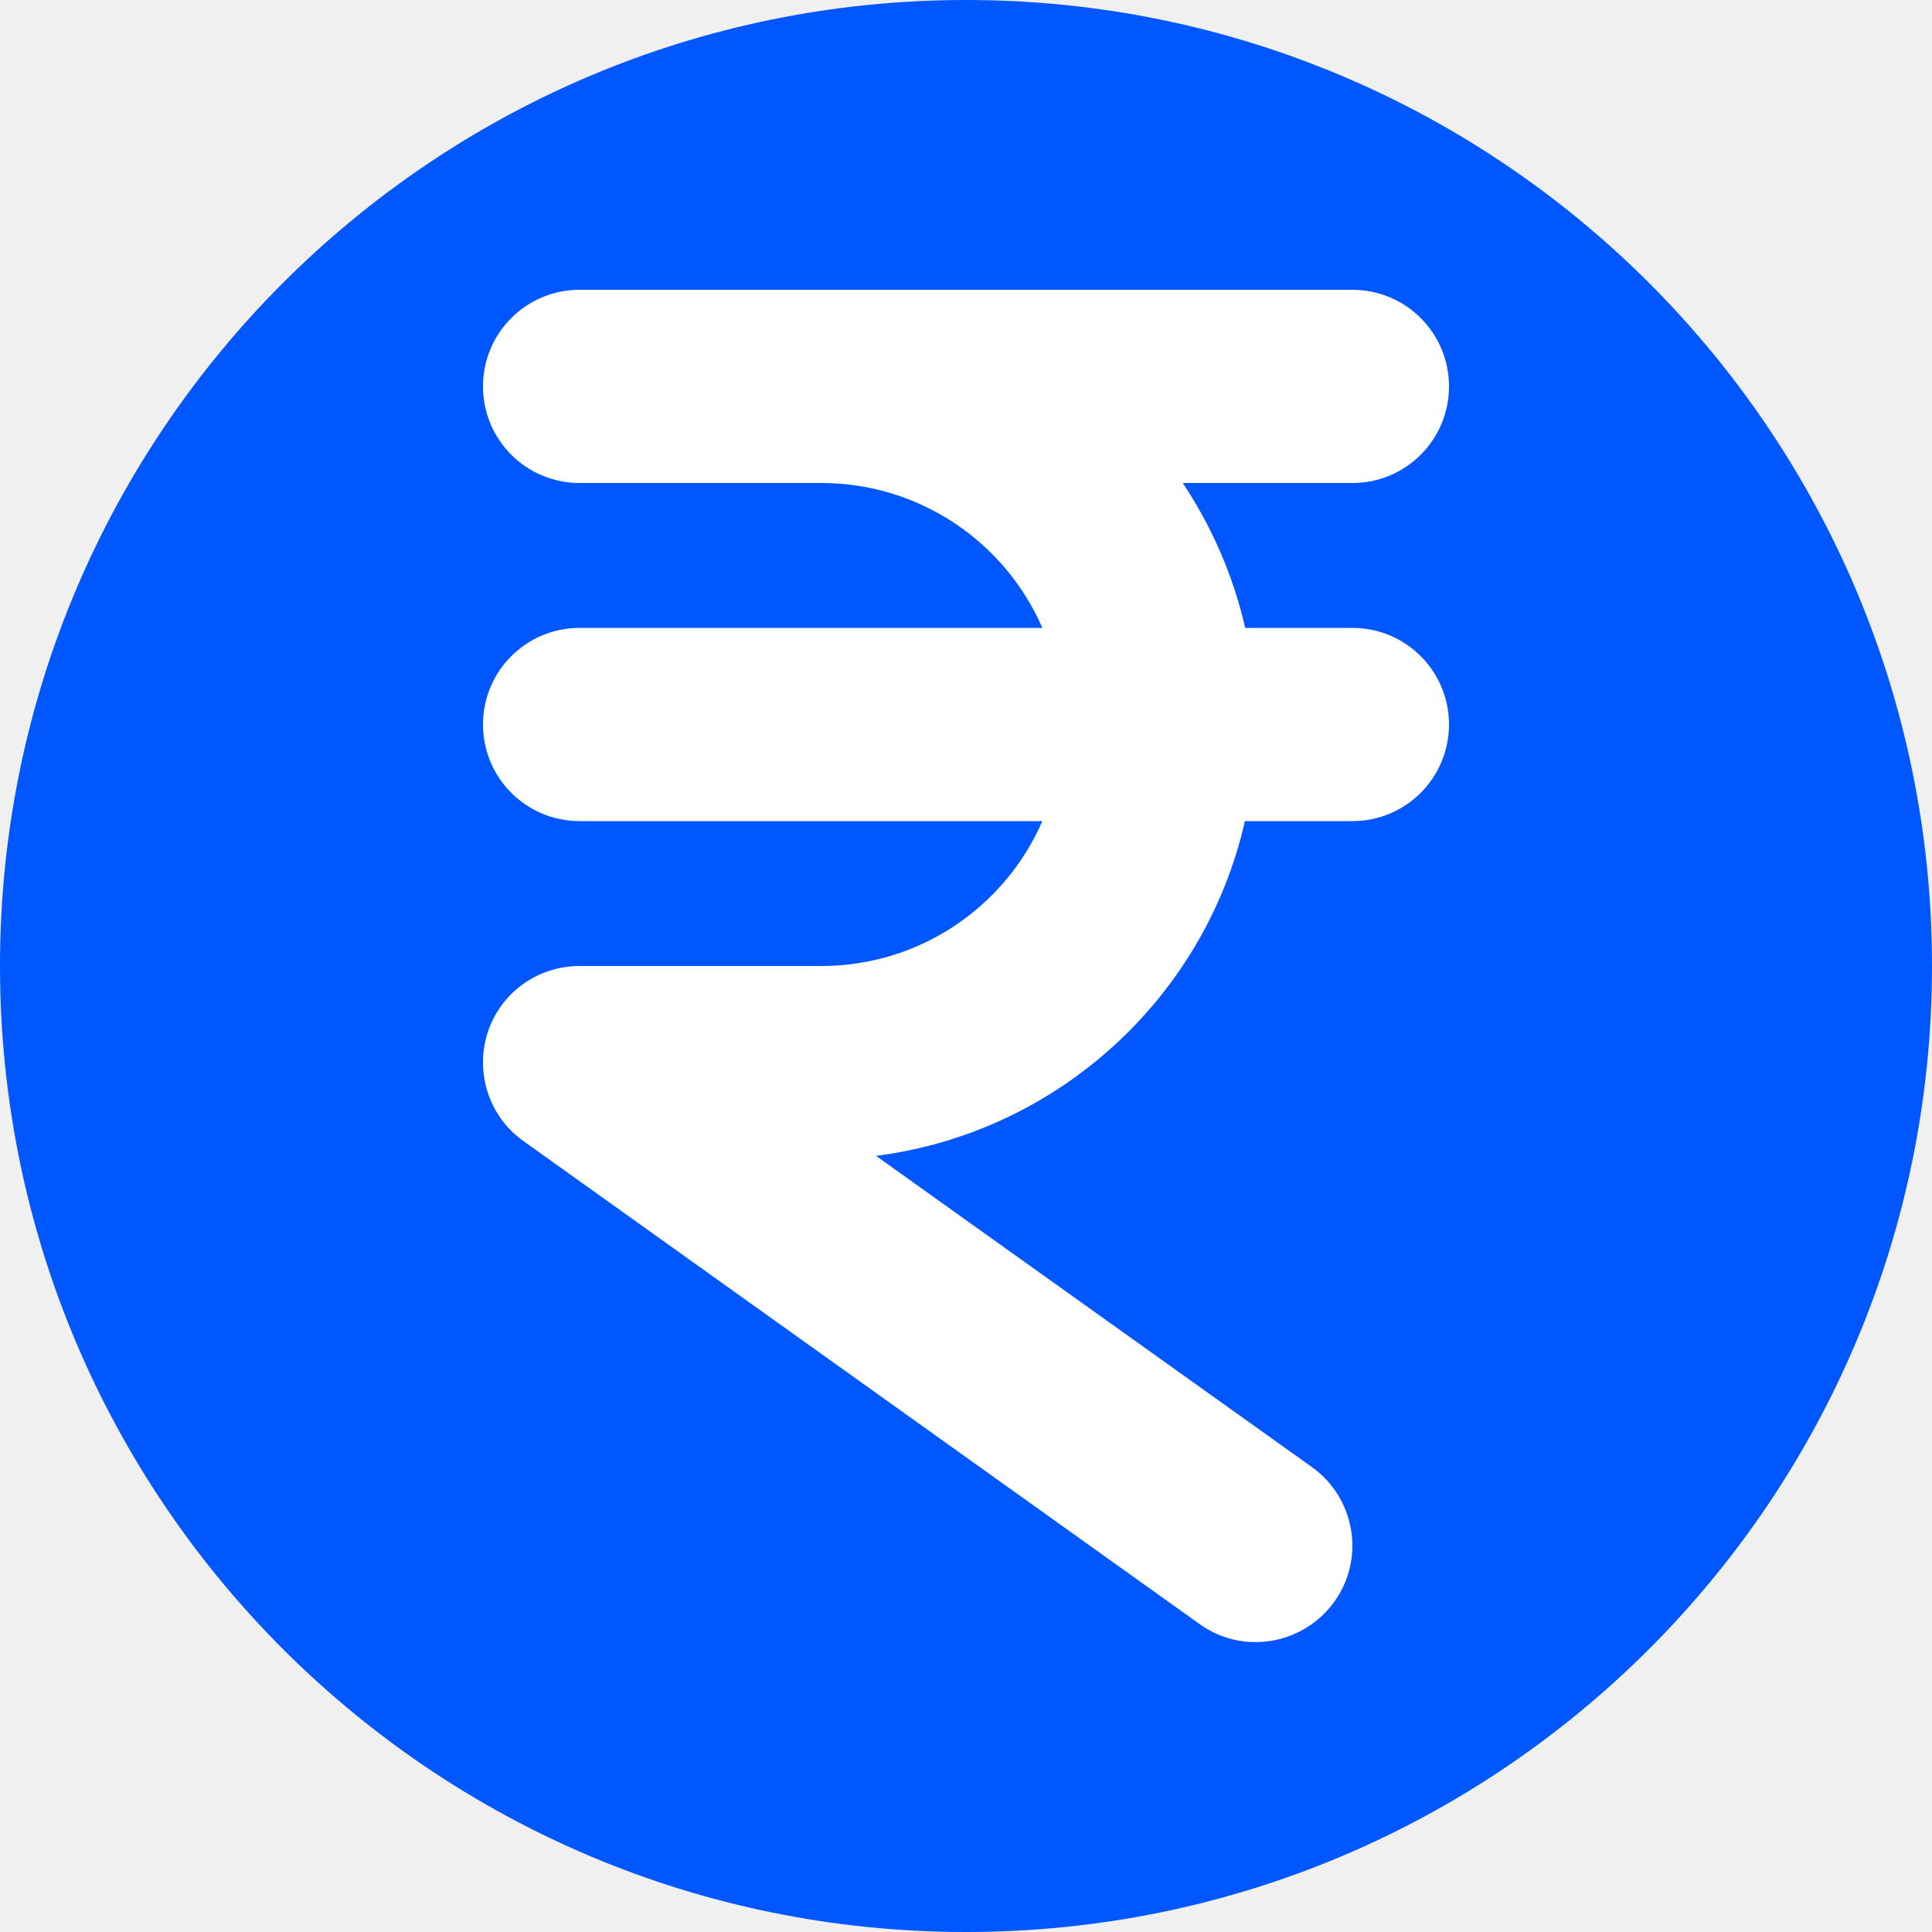
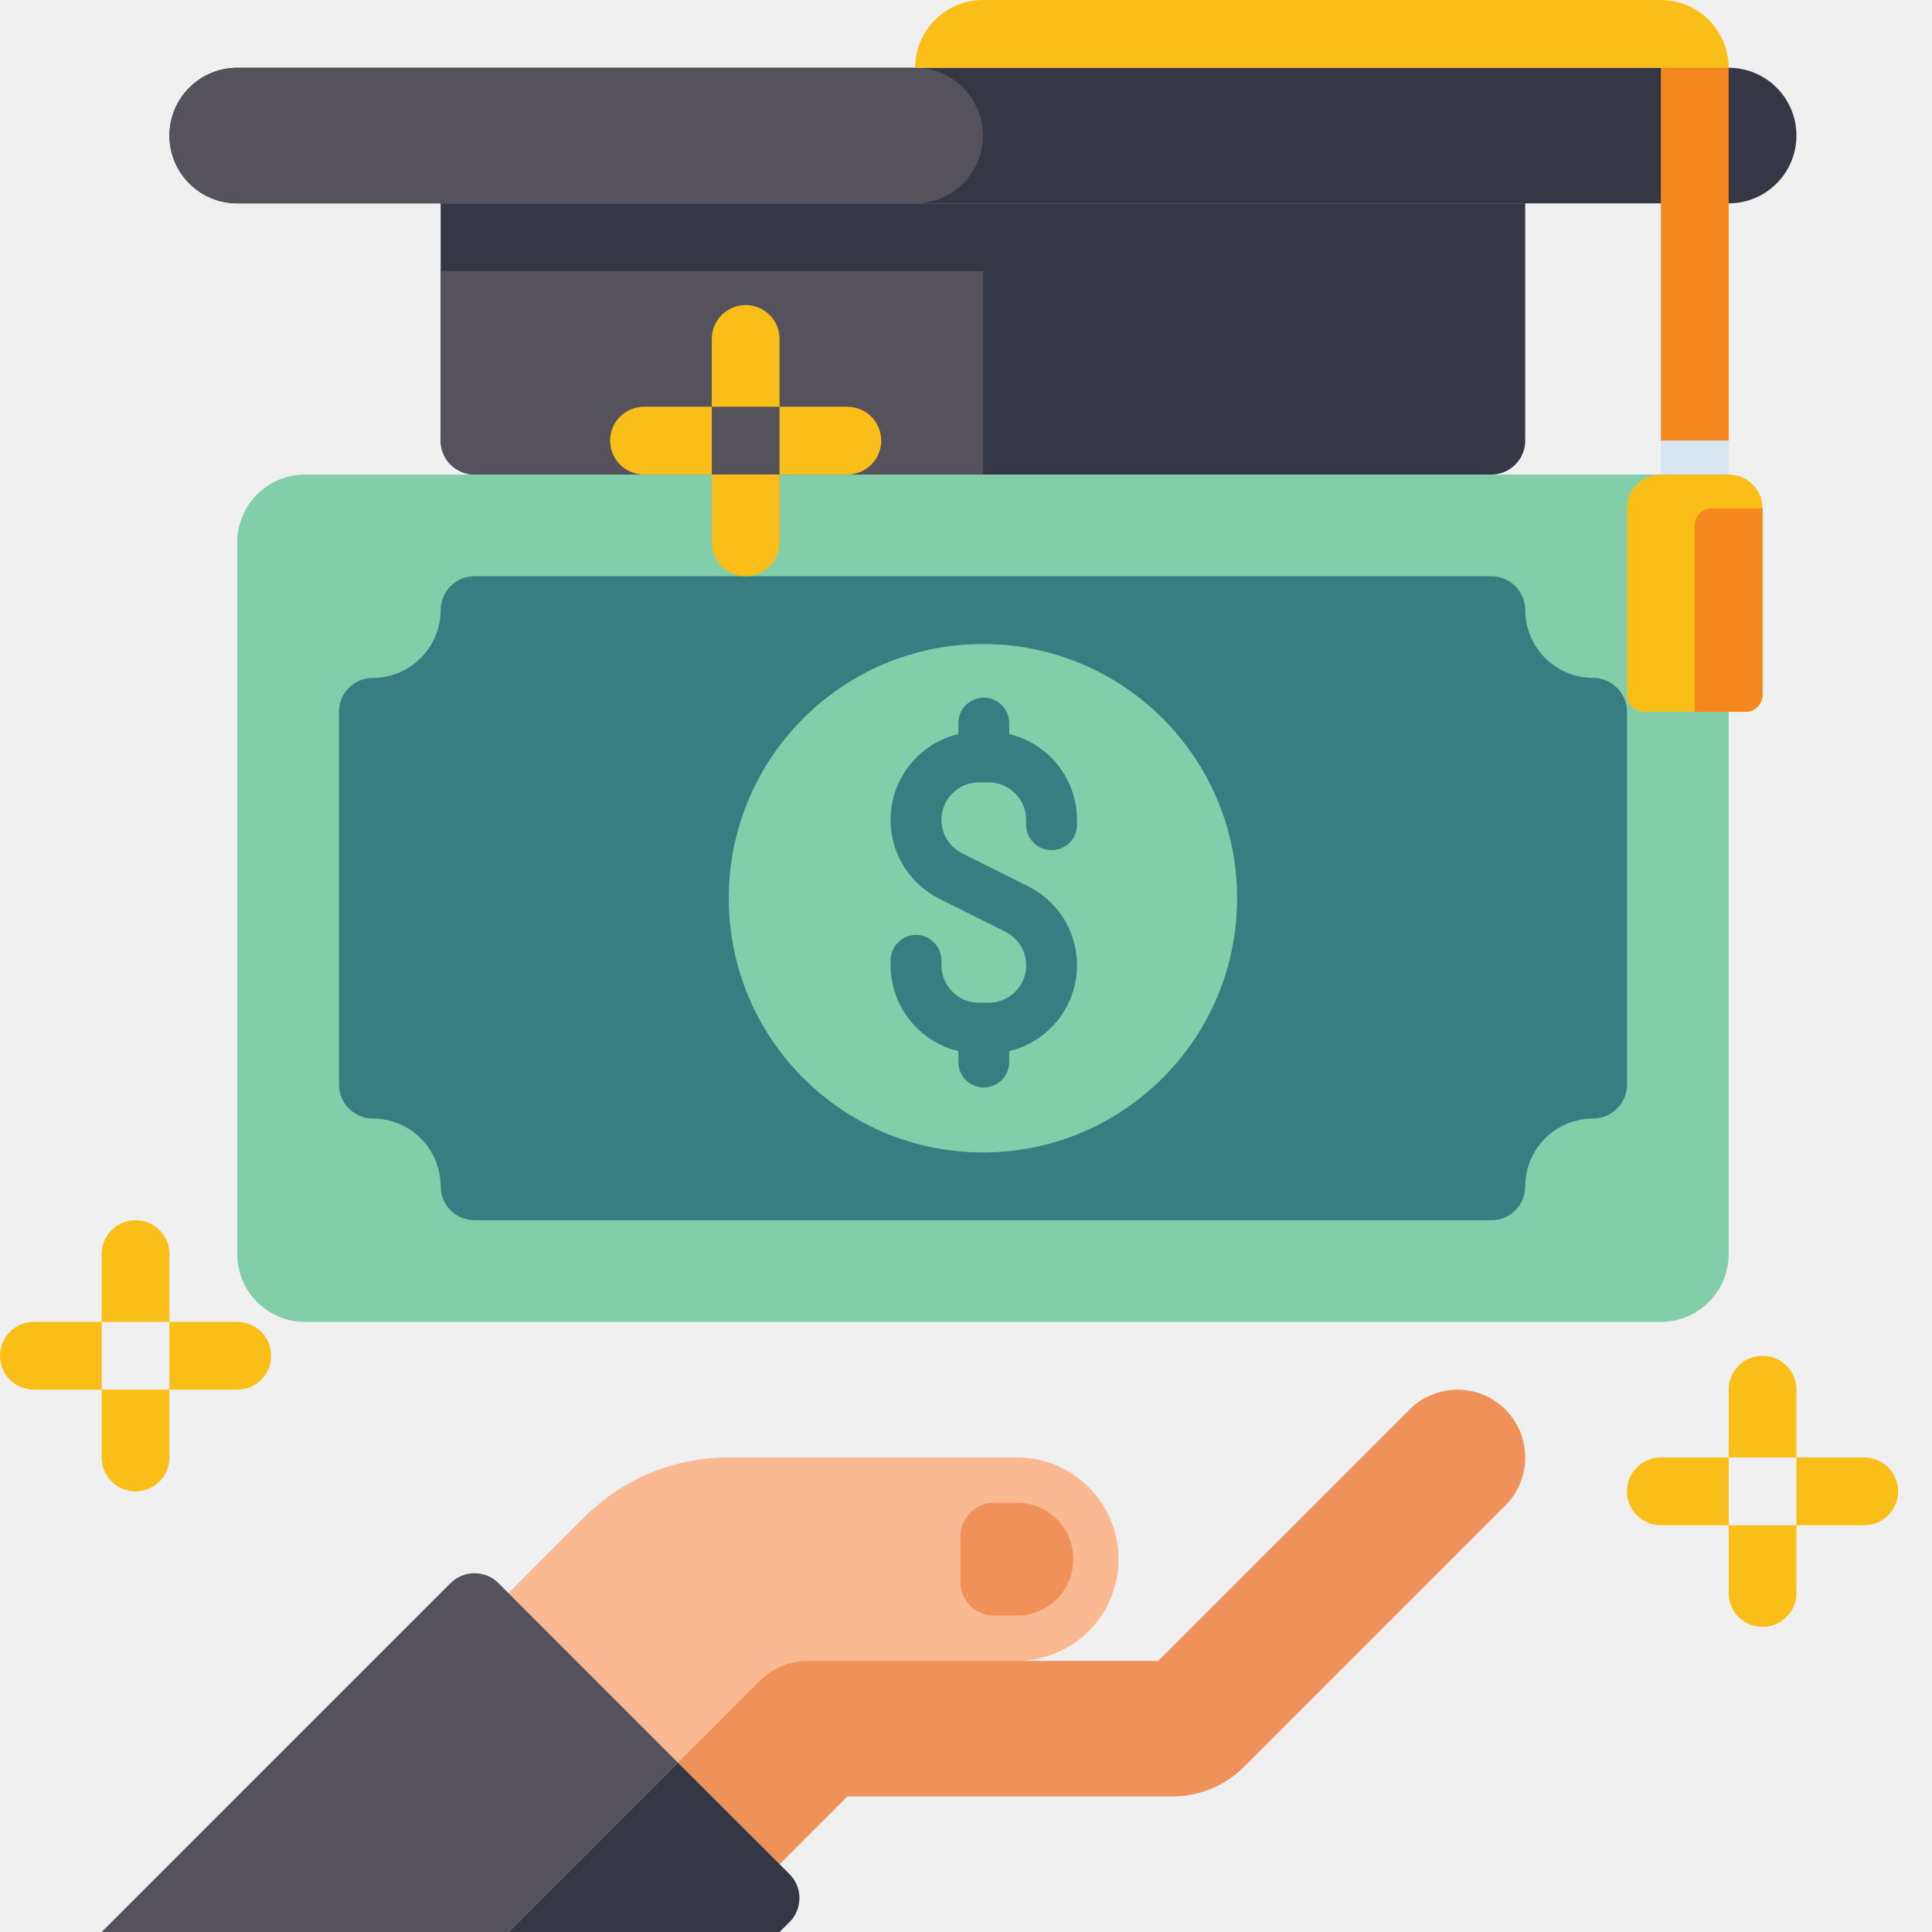
- <svg xmlns="http://www.w3.org/2000/svg" width="40" height="40" viewBox="0 0 40 40" fill="none">
-   <rect width="40" height="40" rx="20" fill="#0057FF" />
-   <g clip-path="url(#clip0_8_818)">
-     <path d="M10 8C10 6.894 10.894 6 12 6H28C29.106 6 30 6.894 30 8C30 9.106 29.106 10 28 10H24.488C25.087 10.9 25.531 11.912 25.781 13H28C29.106 13 30 13.894 30 15C30 16.106 29.106 17 28 17H25.775C24.95 20.644 21.906 23.45 18.137 23.931L27.163 30.375C28.062 31.019 28.269 32.269 27.625 33.163C26.981 34.056 25.731 34.269 24.837 33.625L10.838 23.625C10.131 23.125 9.831 22.219 10.094 21.387C10.356 20.556 11.131 20 12 20H17C19.05 20 20.812 18.769 21.581 17H12C10.894 17 10 16.106 10 15C10 13.894 10.894 13 12 13H21.581C20.812 11.231 19.05 10 17 10H12C10.894 10 10 9.106 10 8Z" fill="white" />
-   </g>
-   <defs>
-     <clipPath id="clip0_8_818">
-       <rect width="20" height="32" fill="white" transform="translate(10 4)" />
-     </clipPath>
-   </defs>
+ <svg xmlns="http://www.w3.org/2000/svg" width="24" height="24" viewBox="0 0 24 24" fill="none">
+   <path d="M12.632 18.105H9.046C8.376 18.105 7.734 18.371 7.26 18.845L6.316 19.79L8.421 21.895L9.438 20.878C9.595 20.72 9.81 20.632 10.033 20.632H12.632C12.967 20.632 13.288 20.498 13.525 20.262C13.762 20.025 13.895 19.703 13.895 19.368C13.895 19.033 13.762 18.712 13.525 18.475C13.288 18.238 12.967 18.105 12.632 18.105Z" fill="#FAB991" />
+   <path d="M18.701 17.51C18.543 17.352 18.329 17.263 18.105 17.263C17.882 17.263 17.668 17.352 17.51 17.51L14.388 20.632H10.033C9.81 20.632 9.595 20.72 9.438 20.878L8.421 21.895L9.684 23.158L10.526 22.316H14.562C14.728 22.316 14.893 22.284 15.046 22.22C15.199 22.157 15.339 22.064 15.456 21.946L18.701 18.701C18.779 18.622 18.841 18.53 18.883 18.427C18.925 18.325 18.947 18.216 18.947 18.105C18.947 17.995 18.925 17.885 18.883 17.783C18.841 17.681 18.779 17.588 18.701 17.51Z" fill="#F0915A" />
+   <path d="M12.351 18.667H12.632C12.818 18.667 12.996 18.741 13.128 18.872C13.259 19.004 13.333 19.182 13.333 19.368C13.333 19.555 13.259 19.733 13.128 19.865C12.996 19.996 12.818 20.07 12.632 20.07H12.351C12.239 20.07 12.132 20.026 12.053 19.947C11.974 19.868 11.93 19.761 11.93 19.649V19.088C11.93 18.976 11.974 18.869 12.053 18.79C12.132 18.711 12.239 18.667 12.351 18.667Z" fill="#F0915A" />
+   <path d="M6.192 19.666L8.421 21.895L6.316 24H1.263L5.597 19.666C5.636 19.627 5.683 19.596 5.734 19.575C5.785 19.554 5.839 19.543 5.895 19.543C5.95 19.543 6.005 19.554 6.056 19.575C6.107 19.596 6.153 19.627 6.192 19.666Z" fill="#55525B" />
+   <path d="M8.421 21.895L9.808 23.281C9.847 23.32 9.878 23.367 9.899 23.418C9.92 23.469 9.931 23.524 9.931 23.579C9.931 23.634 9.92 23.689 9.899 23.74C9.878 23.791 9.847 23.838 9.808 23.877L9.684 24H6.316L8.421 21.895Z" fill="#353744" />
+   <path d="M21.474 15.579V6.737C21.474 6.272 21.097 5.895 20.631 5.895H3.789C3.324 5.895 2.947 6.272 2.947 6.737V15.579C2.947 16.044 3.324 16.421 3.789 16.421H20.631C21.097 16.421 21.474 16.044 21.474 15.579Z" fill="#82CDAA" />
+   <path d="M4.211 13.474V8.842C4.211 8.73 4.255 8.623 4.334 8.544C4.413 8.465 4.52 8.421 4.632 8.421C4.855 8.421 5.069 8.332 5.227 8.174C5.385 8.016 5.474 7.802 5.474 7.579C5.474 7.467 5.518 7.36 5.597 7.281C5.676 7.202 5.783 7.158 5.895 7.158H18.526C18.638 7.158 18.745 7.202 18.824 7.281C18.903 7.36 18.947 7.467 18.947 7.579C18.947 7.802 19.036 8.016 19.194 8.174C19.352 8.332 19.566 8.421 19.79 8.421C19.901 8.421 20.008 8.465 20.087 8.544C20.166 8.623 20.211 8.73 20.211 8.842V13.474C20.211 13.585 20.166 13.693 20.087 13.771C20.008 13.85 19.901 13.895 19.79 13.895C19.566 13.895 19.352 13.983 19.194 14.141C19.036 14.299 18.947 14.514 18.947 14.737C18.947 14.848 18.903 14.956 18.824 15.035C18.745 15.114 18.638 15.158 18.526 15.158H5.895C5.783 15.158 5.676 15.114 5.597 15.035C5.518 14.956 5.474 14.848 5.474 14.737C5.474 14.514 5.385 14.299 5.227 14.141C5.069 13.983 4.855 13.895 4.632 13.895C4.52 13.895 4.413 13.85 4.334 13.771C4.255 13.693 4.211 13.585 4.211 13.474Z" fill="#377D82" />
+   <path d="M12.21 14.316C13.955 14.316 15.368 12.902 15.368 11.158C15.368 9.414 13.955 8 12.21 8C10.466 8 9.053 9.414 9.053 11.158C9.053 12.902 10.466 14.316 12.21 14.316Z" fill="#82CDAA" />
+   <path d="M21.474 0.842H2.947C2.482 0.842 2.105 1.219 2.105 1.684C2.105 2.149 2.482 2.526 2.947 2.526H21.474C21.939 2.526 22.316 2.149 22.316 1.684C22.316 1.219 21.939 0.842 21.474 0.842Z" fill="#353744" />
+   <path d="M11.368 0.842H2.947C2.482 0.842 2.105 1.219 2.105 1.684C2.105 2.149 2.482 2.526 2.947 2.526H11.368C11.834 2.526 12.21 2.149 12.21 1.684C12.21 1.219 11.834 0.842 11.368 0.842Z" fill="#55525B" />
+   <path d="M5.474 2.526H18.947V5.474C18.947 5.585 18.903 5.692 18.824 5.771C18.745 5.85 18.638 5.895 18.526 5.895H5.895C5.783 5.895 5.676 5.85 5.597 5.771C5.518 5.692 5.474 5.585 5.474 5.474V2.526Z" fill="#353744" />
+   <path d="M5.474 3.368H12.21V5.895H5.895C5.783 5.895 5.676 5.85 5.597 5.771C5.518 5.692 5.474 5.585 5.474 5.474V3.368Z" fill="#55525B" />
+   <path d="M12.21 0H20.632C20.855 0 21.069 0.089 21.227 0.247C21.385 0.405 21.474 0.619 21.474 0.842H11.368C11.368 0.619 11.457 0.405 11.615 0.247C11.773 0.089 11.987 0 12.21 0Z" fill="#FABE19" />
+   <path d="M20.632 0.842H21.474V5.474H20.632V0.842Z" fill="#F5871E" />
+   <path d="M20.632 5.474H21.474V5.895H20.632V5.474Z" fill="#D7E6F0" />
+   <path d="M20.632 5.895H21.474C21.585 5.895 21.692 5.939 21.771 6.018C21.85 6.097 21.895 6.204 21.895 6.316V8.632C21.895 8.687 21.873 8.741 21.833 8.78C21.794 8.82 21.74 8.842 21.684 8.842H20.421C20.365 8.842 20.312 8.82 20.272 8.78C20.233 8.741 20.211 8.687 20.211 8.632V6.316C20.211 6.204 20.255 6.097 20.334 6.018C20.413 5.939 20.52 5.895 20.632 5.895Z" fill="#FABE19" />
+   <path d="M21.263 6.316H21.895V8.632C21.895 8.687 21.872 8.741 21.833 8.78C21.794 8.82 21.74 8.842 21.684 8.842H21.053V6.526C21.053 6.47 21.075 6.417 21.114 6.377C21.154 6.338 21.207 6.316 21.263 6.316Z" fill="#F5871E" />
+   <path d="M9.263 3.789C9.375 3.789 9.482 3.834 9.561 3.913C9.64 3.992 9.684 4.099 9.684 4.211V5.053H8.842V4.211C8.842 4.099 8.887 3.992 8.965 3.913C9.044 3.834 9.152 3.789 9.263 3.789Z" fill="#FABE19" />
+   <path d="M9.684 5.895V5.053H10.526C10.638 5.053 10.745 5.097 10.824 5.176C10.903 5.255 10.947 5.362 10.947 5.474C10.947 5.585 10.903 5.692 10.824 5.771C10.745 5.85 10.638 5.895 10.526 5.895H9.684Z" fill="#FABE19" />
+   <path d="M9.263 7.158C9.151 7.158 9.044 7.114 8.965 7.035C8.886 6.956 8.842 6.849 8.842 6.737V5.895H9.684V6.737C9.684 6.849 9.64 6.956 9.561 7.035C9.482 7.114 9.375 7.158 9.263 7.158Z" fill="#FABE19" />
+   <path d="M8.842 5.053V5.895H8C7.888 5.895 7.781 5.85 7.702 5.771C7.623 5.692 7.579 5.585 7.579 5.474C7.579 5.362 7.623 5.255 7.702 5.176C7.781 5.097 7.888 5.053 8 5.053H8.842Z" fill="#FABE19" />
+   <path d="M21.895 16.842C22.006 16.842 22.113 16.887 22.192 16.965C22.271 17.044 22.316 17.151 22.316 17.263V18.105H21.474V17.263C21.474 17.151 21.518 17.044 21.597 16.965C21.676 16.887 21.783 16.842 21.895 16.842Z" fill="#FABE19" />
+   <path d="M22.316 18.947V18.105H23.158C23.27 18.105 23.377 18.15 23.456 18.229C23.535 18.308 23.579 18.415 23.579 18.526C23.579 18.638 23.535 18.745 23.456 18.824C23.377 18.903 23.27 18.947 23.158 18.947H22.316Z" fill="#FABE19" />
+   <path d="M21.895 20.21C21.783 20.21 21.676 20.166 21.597 20.087C21.518 20.008 21.474 19.901 21.474 19.79V18.947H22.316V19.79C22.316 19.901 22.271 20.008 22.192 20.087C22.113 20.166 22.006 20.21 21.895 20.21Z" fill="#FABE19" />
+   <path d="M21.474 18.105V18.947H20.631C20.52 18.947 20.413 18.903 20.334 18.824C20.255 18.745 20.21 18.638 20.21 18.526C20.21 18.415 20.255 18.308 20.334 18.229C20.413 18.15 20.52 18.105 20.631 18.105H21.474Z" fill="#FABE19" />
+   <path d="M1.684 15.158C1.796 15.158 1.903 15.202 1.982 15.281C2.061 15.36 2.105 15.467 2.105 15.579V16.421H1.263V15.579C1.263 15.467 1.308 15.36 1.387 15.281C1.465 15.202 1.573 15.158 1.684 15.158Z" fill="#FABE19" />
+   <path d="M2.105 17.263V16.421H2.947C3.059 16.421 3.166 16.465 3.245 16.544C3.324 16.623 3.368 16.73 3.368 16.842C3.368 16.954 3.324 17.061 3.245 17.14C3.166 17.219 3.059 17.263 2.947 17.263H2.105Z" fill="#FABE19" />
+   <path d="M1.684 18.526C1.573 18.526 1.465 18.482 1.386 18.403C1.307 18.324 1.263 18.217 1.263 18.105V17.263H2.105V18.105C2.105 18.217 2.061 18.324 1.982 18.403C1.903 18.482 1.796 18.526 1.684 18.526Z" fill="#FABE19" />
+   <path d="M1.263 16.421V17.263H0.421C0.309 17.263 0.202 17.219 0.123 17.14C0.044 17.061 2.57492e-05 16.954 2.57492e-05 16.842C2.57492e-05 16.73 0.044 16.623 0.123 16.544C0.202 16.465 0.309 16.421 0.421 16.421H1.263Z" fill="#FABE19" />
+   <path d="M13.063 10.561C13.147 10.561 13.227 10.528 13.287 10.469C13.346 10.41 13.379 10.329 13.379 10.246V10.184C13.379 9.938 13.295 9.699 13.143 9.506C12.99 9.312 12.776 9.176 12.537 9.119V8.983C12.537 8.899 12.504 8.818 12.444 8.759C12.385 8.7 12.305 8.667 12.221 8.667C12.137 8.667 12.057 8.7 11.998 8.759C11.938 8.818 11.905 8.899 11.905 8.983V9.119C11.686 9.171 11.489 9.289 11.339 9.457C11.19 9.626 11.096 9.836 11.07 10.059C11.045 10.283 11.088 10.509 11.195 10.707C11.303 10.904 11.468 11.064 11.669 11.165L12.49 11.575C12.584 11.622 12.659 11.699 12.704 11.794C12.748 11.889 12.759 11.996 12.735 12.098C12.711 12.2 12.653 12.291 12.571 12.356C12.489 12.421 12.387 12.456 12.283 12.456H12.16C12.036 12.456 11.918 12.407 11.831 12.32C11.744 12.233 11.695 12.114 11.695 11.991V11.93C11.695 11.846 11.661 11.766 11.602 11.707C11.543 11.647 11.463 11.614 11.379 11.614C11.295 11.614 11.215 11.647 11.156 11.707C11.096 11.766 11.063 11.846 11.063 11.93V11.991C11.064 12.238 11.147 12.477 11.3 12.67C11.452 12.863 11.666 12.999 11.905 13.057V13.193C11.905 13.277 11.938 13.357 11.998 13.416C12.057 13.476 12.137 13.509 12.221 13.509C12.305 13.509 12.385 13.476 12.444 13.416C12.504 13.357 12.537 13.277 12.537 13.193V13.057C12.756 13.005 12.953 12.886 13.103 12.718C13.252 12.55 13.346 12.34 13.372 12.116C13.398 11.893 13.354 11.667 13.247 11.469C13.14 11.271 12.974 11.111 12.773 11.011L11.952 10.6C11.858 10.553 11.783 10.476 11.739 10.381C11.694 10.286 11.683 10.179 11.707 10.077C11.731 9.976 11.789 9.885 11.871 9.82C11.953 9.755 12.055 9.719 12.16 9.719H12.283C12.406 9.719 12.524 9.769 12.611 9.856C12.698 9.943 12.747 10.061 12.747 10.184V10.246C12.747 10.329 12.781 10.41 12.84 10.469C12.899 10.528 12.979 10.561 13.063 10.561Z" fill="#377D82" />
</svg>
